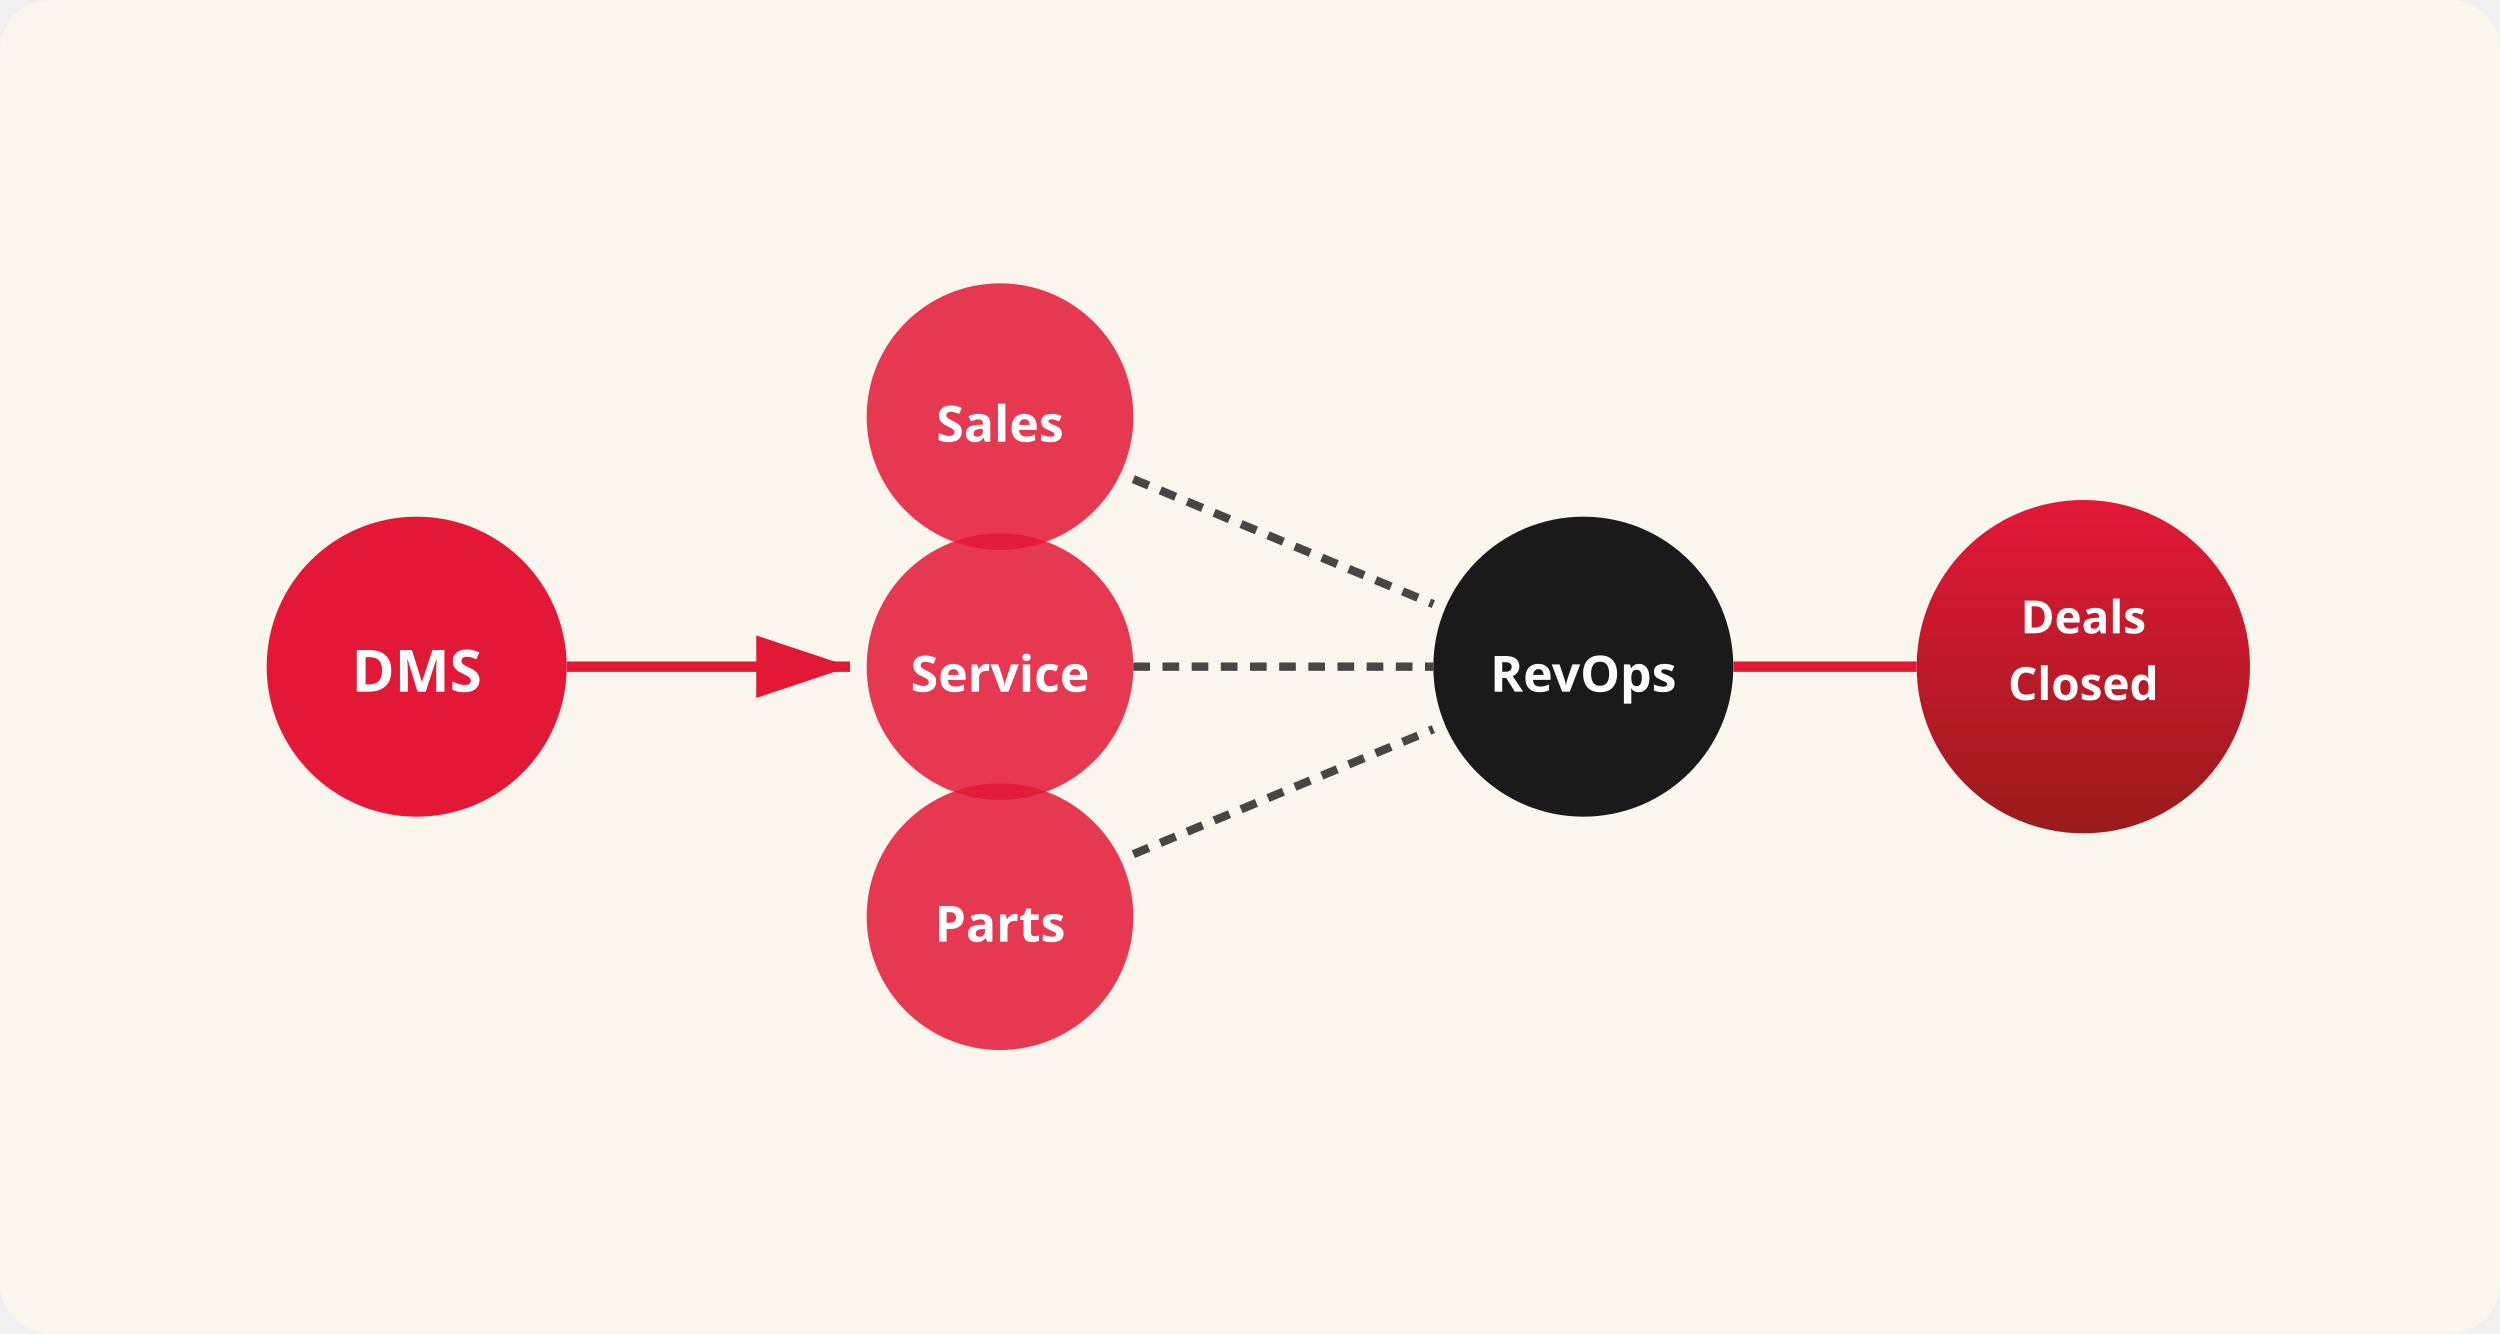
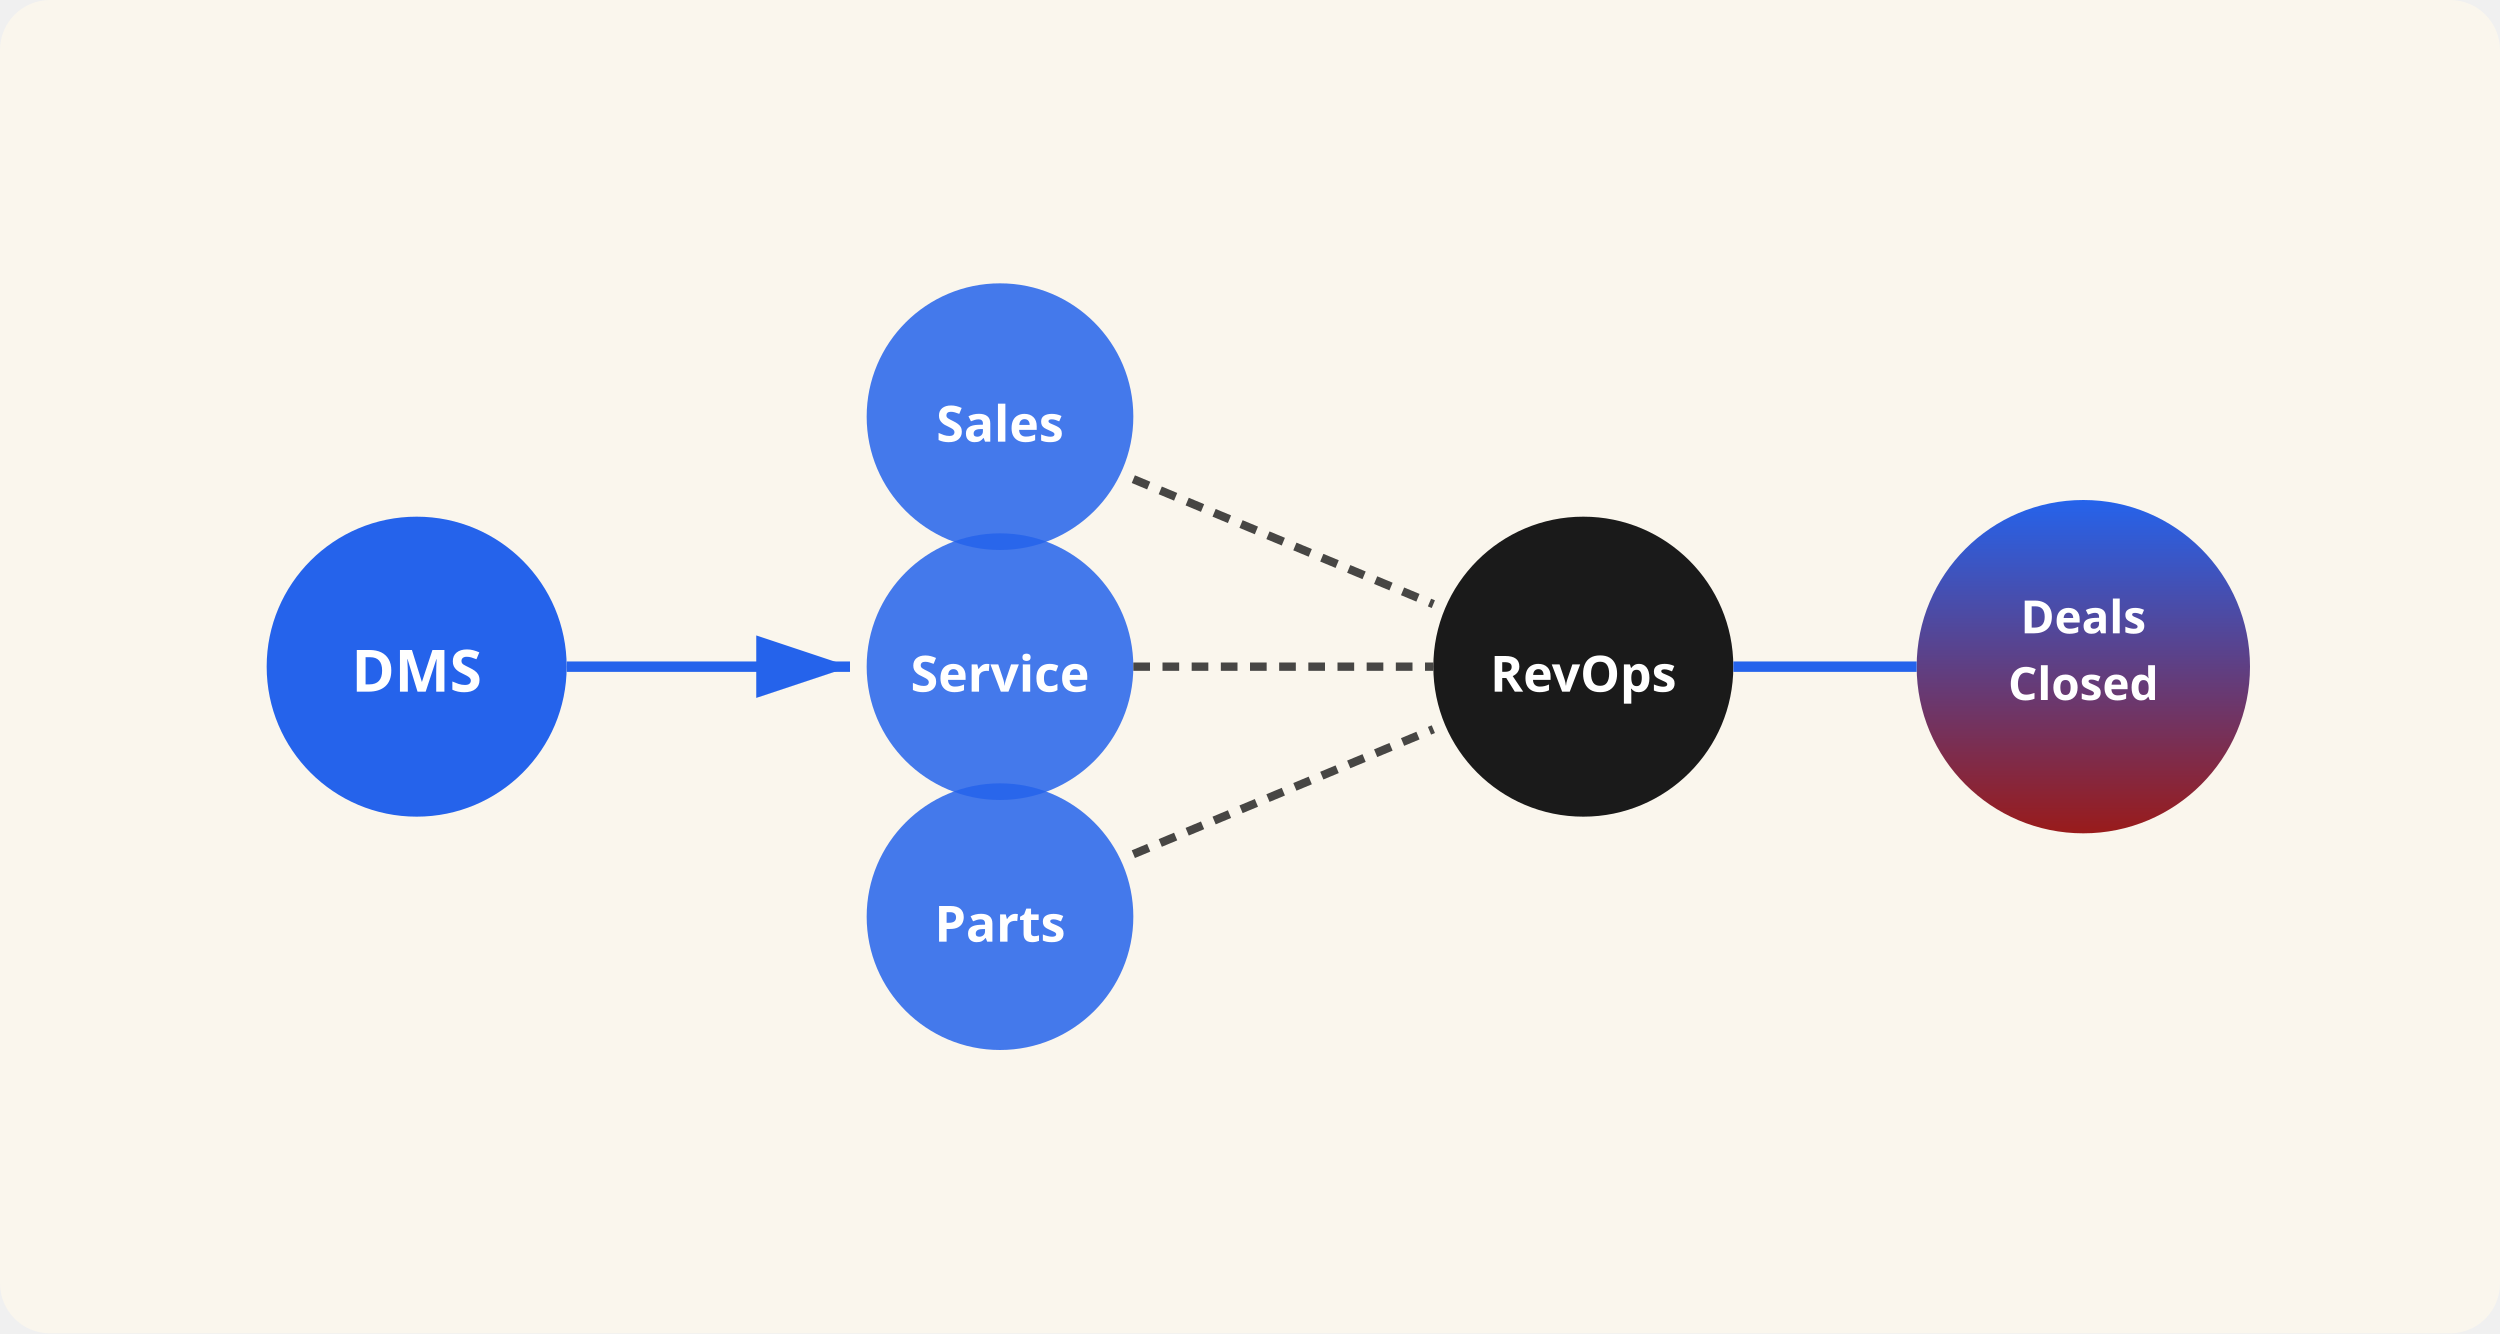
<svg xmlns="http://www.w3.org/2000/svg" viewBox="0 0 600 320" fill="none">
  <defs>
    <linearGradient id="flow-red" x1="0%" y1="0%" x2="0%" y2="100%">
-       <stop offset="0%" style="stop-color:#E31837" />
+       <stop offset="0%" style="stop-color:#2563EB" />
      <stop offset="100%" style="stop-color:#991B1B" />
    </linearGradient>
  </defs>
  <rect width="600" height="320" fill="#FAF6ED" rx="12" />
-   <circle cx="100" cy="160" r="36" fill="#E31837" />
+   <circle cx="100" cy="160" r="36" fill="#2563EB" />
  <text x="100" y="166" text-anchor="middle" fill="white" font-family="system-ui,sans-serif" font-size="14" font-weight="600">DMS</text>
-   <circle cx="240" cy="100" r="32" fill="rgba(227,24,55,0.85)" />
+   <circle cx="240" cy="100" r="32" fill="rgba(37,99,235,0.85)" />
  <text x="240" y="106" text-anchor="middle" fill="white" font-family="system-ui,sans-serif" font-size="12" font-weight="600">Sales</text>
-   <circle cx="240" cy="160" r="32" fill="rgba(227,24,55,0.85)" />
+   <circle cx="240" cy="160" r="32" fill="rgba(37,99,235,0.85)" />
  <text x="240" y="166" text-anchor="middle" fill="white" font-family="system-ui,sans-serif" font-size="12" font-weight="600">Service</text>
-   <circle cx="240" cy="220" r="32" fill="rgba(227,24,55,0.85)" />
+   <circle cx="240" cy="220" r="32" fill="rgba(37,99,235,0.85)" />
  <text x="240" y="226" text-anchor="middle" fill="white" font-family="system-ui,sans-serif" font-size="12" font-weight="600">Parts</text>
  <circle cx="380" cy="160" r="36" fill="#1a1a1a" />
  <text x="380" y="166" text-anchor="middle" fill="white" font-family="system-ui,sans-serif" font-size="12" font-weight="600">RevOps</text>
  <circle cx="500" cy="160" r="40" fill="url(#flow-red)" />
  <text x="500" y="152" text-anchor="middle" fill="white" font-family="system-ui,sans-serif" font-size="11" font-weight="600">Deals</text>
  <text x="500" y="168" text-anchor="middle" fill="white" font-family="system-ui,sans-serif" font-size="11" font-weight="600">Closed</text>
-   <path d="M136 160 L204 160" stroke="#E31837" stroke-width="2.5" marker-end="url(#arr)" />
+   <path d="M136 160 L204 160" stroke="#2563EB" stroke-width="2.5" marker-end="url(#arr)" />
  <path d="M272 115 L344 145" stroke="#1a1a1a" stroke-width="2" stroke-dasharray="4 3" opacity="0.8" />
  <path d="M272 160 L344 160" stroke="#1a1a1a" stroke-width="2" stroke-dasharray="4 3" opacity="0.8" />
  <path d="M272 205 L344 175" stroke="#1a1a1a" stroke-width="2" stroke-dasharray="4 3" opacity="0.8" />
-   <path d="M416 160 L460 160" stroke="#E31837" stroke-width="2.5" />
+   <path d="M416 160 L460 160" stroke="#2563EB" stroke-width="2.5" />
  <defs>
    <marker id="arr" markerWidth="10" markerHeight="10" refX="9" refY="3" orient="auto">
-       <path d="M0,0 L0,6 L9,3 z" fill="#E31837" />
+       <path d="M0,0 L0,6 L9,3 z" fill="#2563EB" />
    </marker>
  </defs>
</svg>
